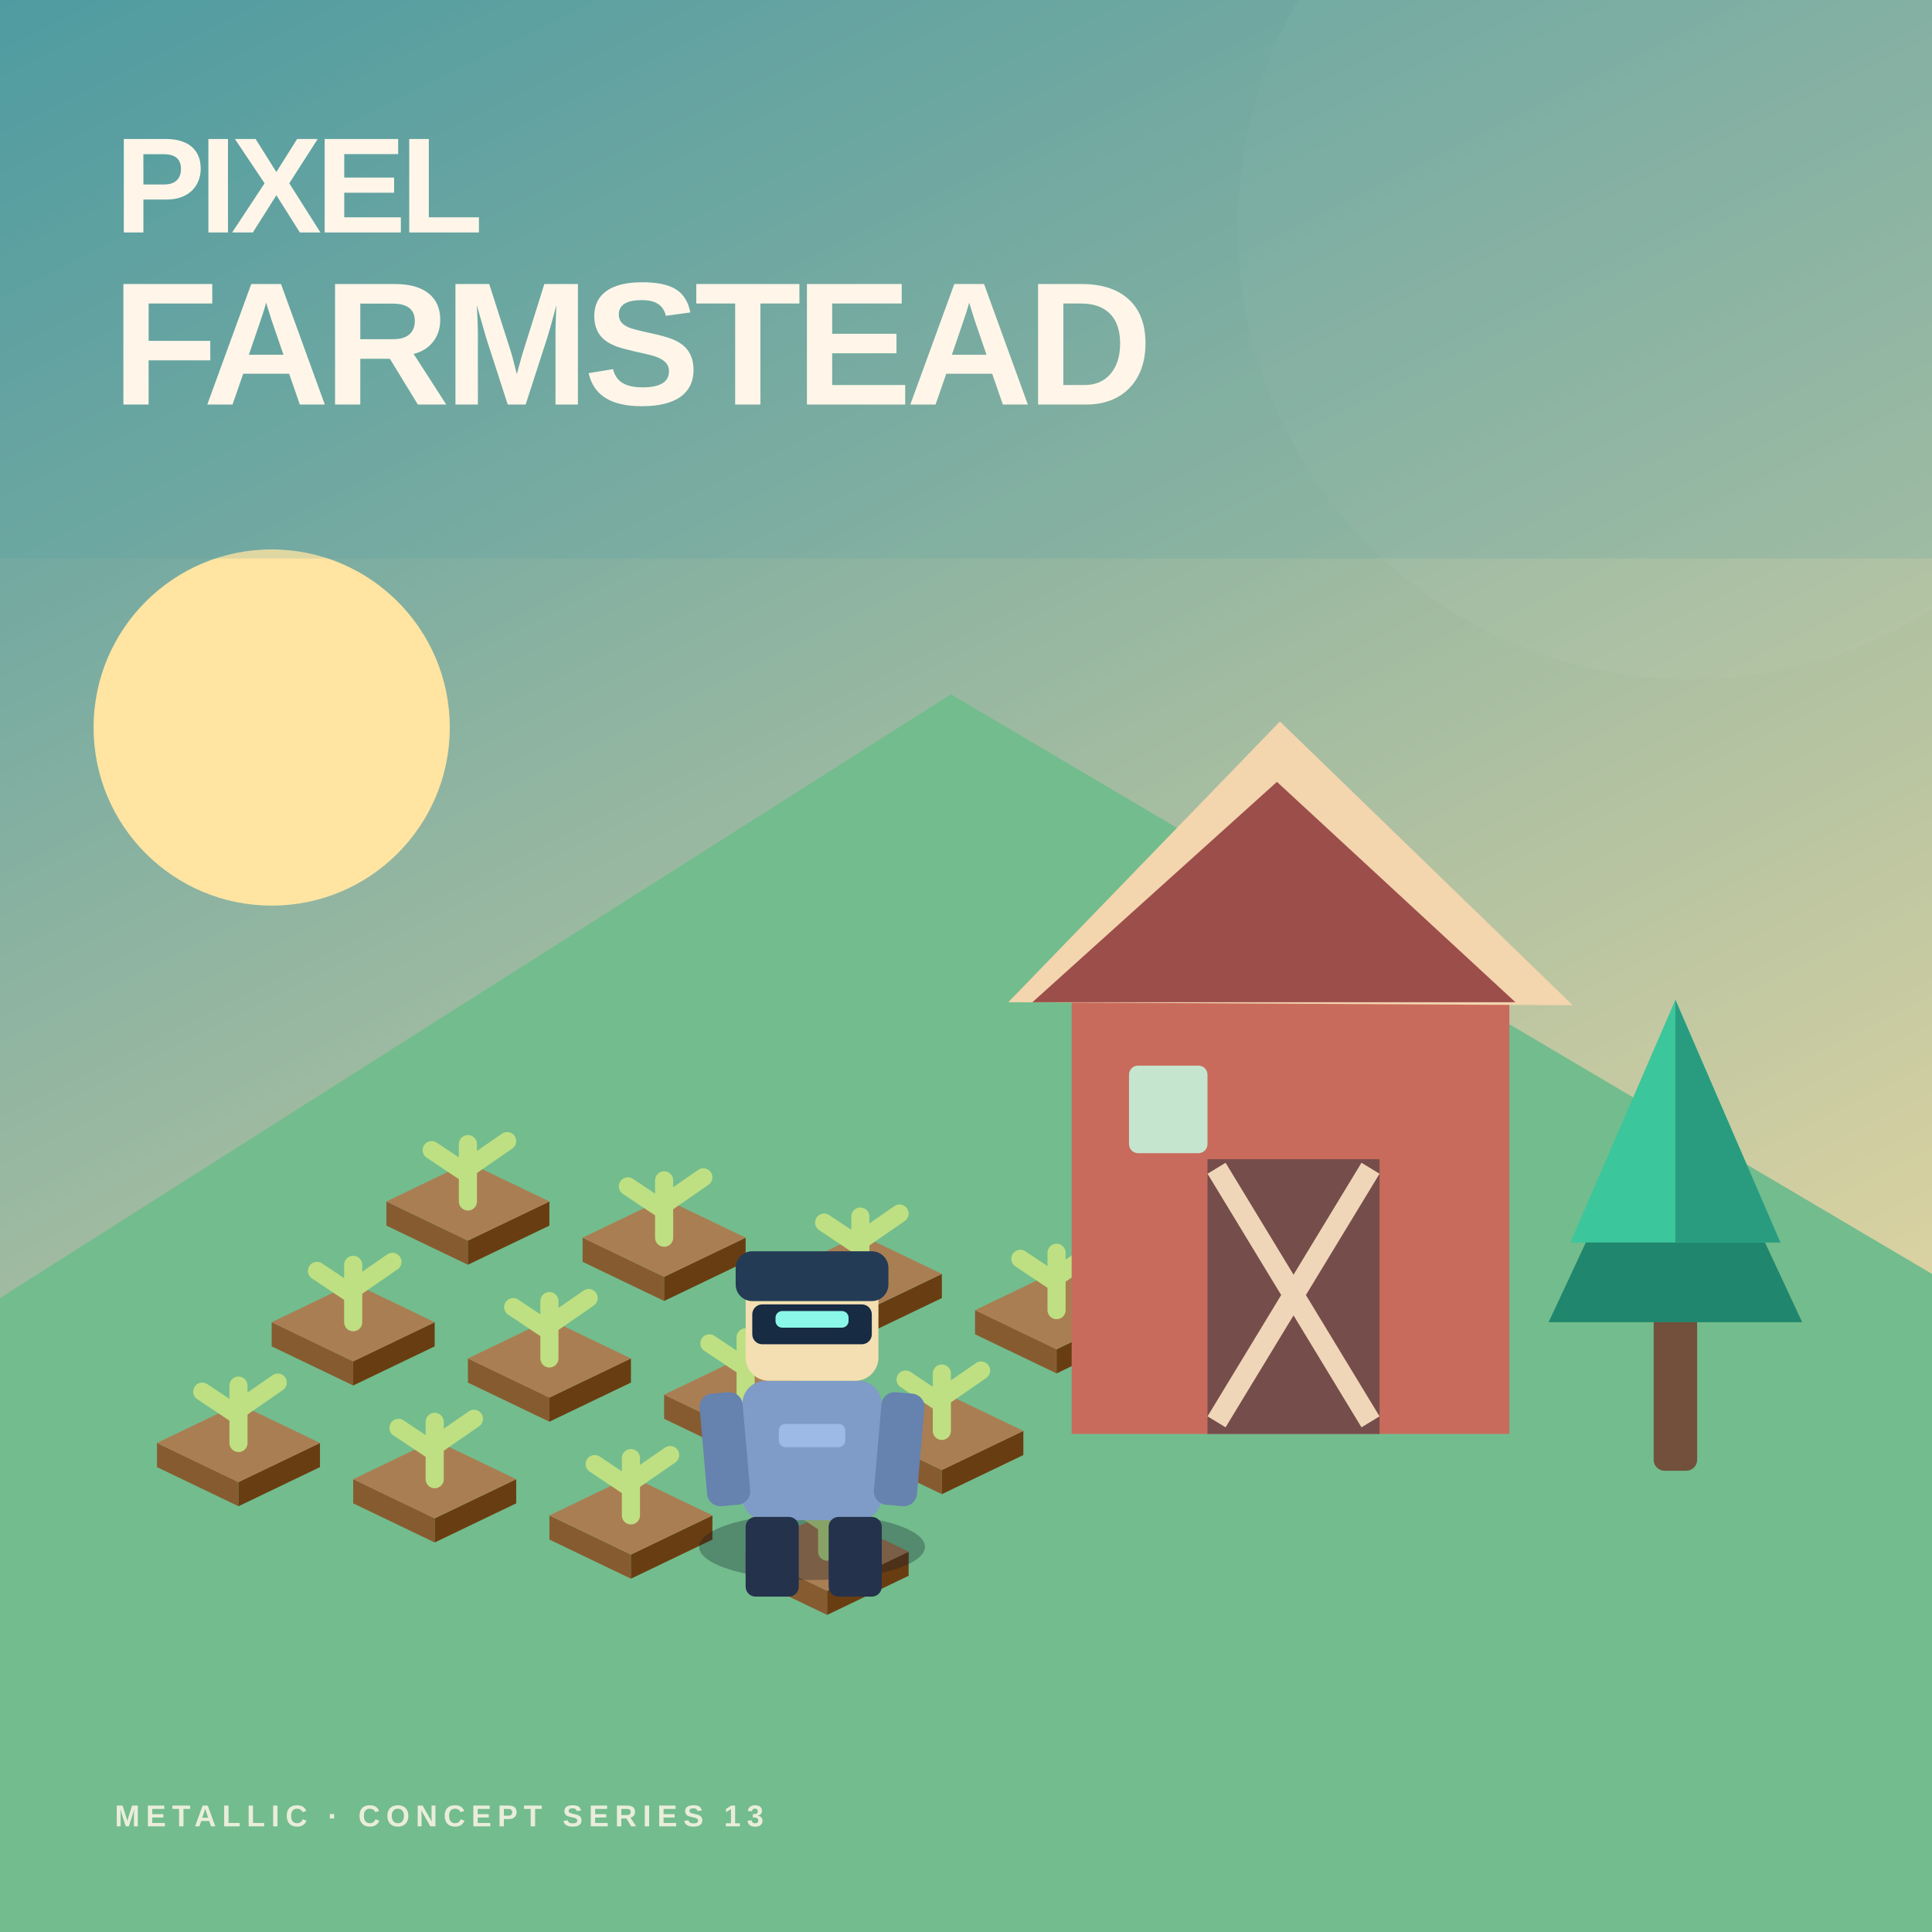
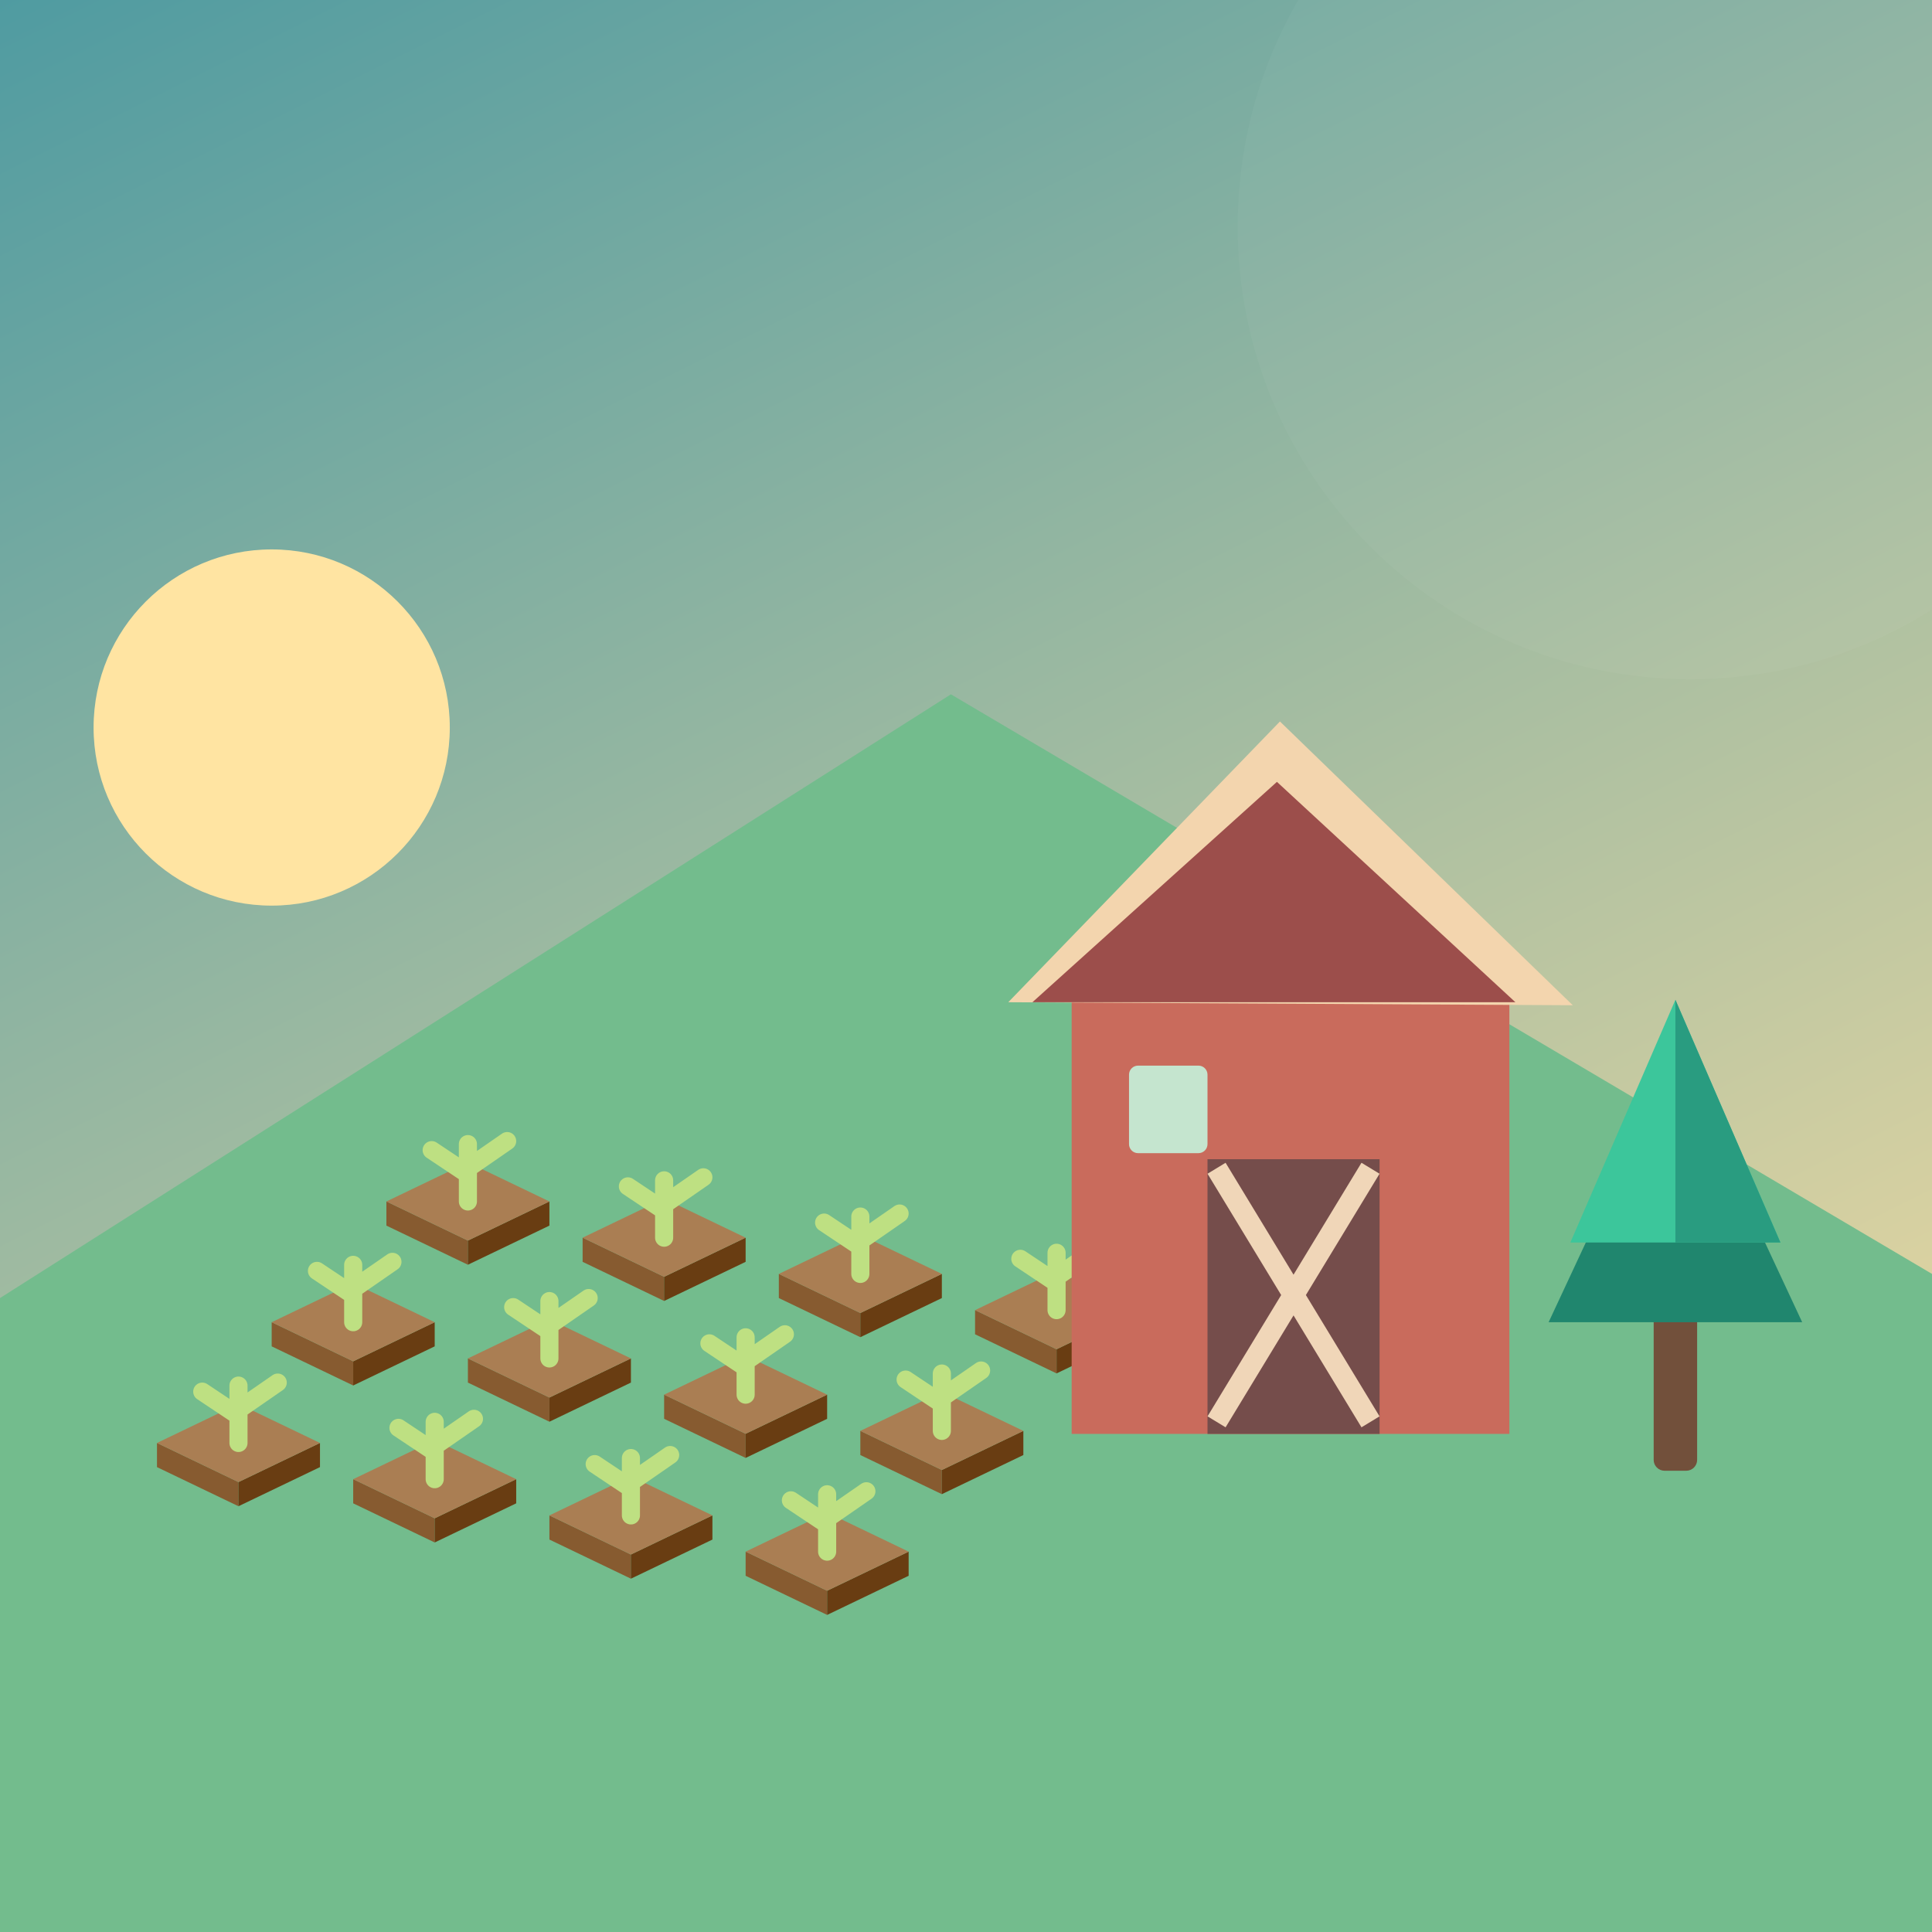
<svg xmlns="http://www.w3.org/2000/svg" viewBox="0 0 640 640" width="640" height="640">
  <defs>
    <linearGradient id="sky" x2=".5" y2="1">
      <stop stop-color="#4f9ba1" />
      <stop offset="1" stop-color="#e5d6a1" />
    </linearGradient>
    <radialGradient id="portal">
      <stop stop-color="#ffd1fb" />
      <stop offset=".5" stop-color="#b08cf7" />
      <stop offset="1" stop-color="#6052b1" />
    </radialGradient>
  </defs>
  <rect width="640" height="640" fill="url(#sky)" />
  <circle cx="560" cy="75" r="150" fill="#ffffff" opacity=".035" />
  <polygon points="0,430 315,230 640,422 640,640 0,640" fill="#73bc8d" />
  <polygon points="128,398 155,410.96 155,418.96 128,406" fill="#875b30" />
  <polygon points="155,410.96 182,398 182,406 155,418.96" fill="#693d12" />
  <polygon points="155,385.04 182,398 155,410.96 128,398" fill="#aa7e53" />
  <path d="M155 398v-19m0 10-12-8m12 6 13-9" stroke="#bee082" stroke-width="6" stroke-linecap="round" />
  <polygon points="193,410 220,422.96 220,430.96 193,418" fill="#875b30" />
  <polygon points="220,422.96 247,410 247,418 220,430.96" fill="#693d12" />
  <polygon points="220,397.04 247,410 220,422.96 193,410" fill="#aa7e53" />
  <path d="M220 410v-19m0 10-12-8m12 6 13-9" stroke="#bee082" stroke-width="6" stroke-linecap="round" />
  <polygon points="258,422 285,434.96 285,442.96 258,430" fill="#875b30" />
  <polygon points="285,434.96 312,422 312,430 285,442.96" fill="#693d12" />
  <polygon points="285,409.04 312,422 285,434.96 258,422" fill="#aa7e53" />
  <path d="M285 422v-19m0 10-12-8m12 6 13-9" stroke="#bee082" stroke-width="6" stroke-linecap="round" />
  <polygon points="323,434 350,446.96 350,454.96 323,442" fill="#875b30" />
  <polygon points="350,446.96 377,434 377,442 350,454.96" fill="#693d12" />
  <polygon points="350,421.04 377,434 350,446.96 323,434" fill="#aa7e53" />
  <path d="M350 434v-19m0 10-12-8m12 6 13-9" stroke="#bee082" stroke-width="6" stroke-linecap="round" />
  <polygon points="90,438 117,450.96 117,458.96 90,446" fill="#875b30" />
  <polygon points="117,450.96 144,438 144,446 117,458.96" fill="#693d12" />
  <polygon points="117,425.04 144,438 117,450.96 90,438" fill="#aa7e53" />
  <path d="M117 438v-19m0 10-12-8m12 6 13-9" stroke="#bee082" stroke-width="6" stroke-linecap="round" />
  <polygon points="155,450 182,462.96 182,470.96 155,458" fill="#875b30" />
  <polygon points="182,462.96 209,450 209,458 182,470.96" fill="#693d12" />
  <polygon points="182,437.04 209,450 182,462.96 155,450" fill="#aa7e53" />
  <path d="M182 450v-19m0 10-12-8m12 6 13-9" stroke="#bee082" stroke-width="6" stroke-linecap="round" />
  <polygon points="220,462 247,474.96 247,482.96 220,470" fill="#875b30" />
  <polygon points="247,474.96 274,462 274,470 247,482.96" fill="#693d12" />
  <polygon points="247,449.04 274,462 247,474.96 220,462" fill="#aa7e53" />
  <path d="M247 462v-19m0 10-12-8m12 6 13-9" stroke="#bee082" stroke-width="6" stroke-linecap="round" />
  <polygon points="285,474 312,486.96 312,494.96 285,482" fill="#875b30" />
  <polygon points="312,486.96 339,474 339,482 312,494.96" fill="#693d12" />
  <polygon points="312,461.04 339,474 312,486.96 285,474" fill="#aa7e53" />
  <path d="M312 474v-19m0 10-12-8m12 6 13-9" stroke="#bee082" stroke-width="6" stroke-linecap="round" />
  <polygon points="52,478 79,490.96 79,498.96 52,486" fill="#875b30" />
  <polygon points="79,490.96 106,478 106,486 79,498.96" fill="#693d12" />
  <polygon points="79,465.04 106,478 79,490.96 52,478" fill="#aa7e53" />
  <path d="M79 478v-19m0 10-12-8m12 6 13-9" stroke="#bee082" stroke-width="6" stroke-linecap="round" />
  <polygon points="117,490 144,502.96 144,510.96 117,498" fill="#875b30" />
  <polygon points="144,502.96 171,490 171,498 144,510.96" fill="#693d12" />
  <polygon points="144,477.04 171,490 144,502.96 117,490" fill="#aa7e53" />
  <path d="M144 490v-19m0 10-12-8m12 6 13-9" stroke="#bee082" stroke-width="6" stroke-linecap="round" />
  <polygon points="182,502 209,514.96 209,522.96 182,510" fill="#875b30" />
  <polygon points="209,514.96 236,502 236,510 209,522.96" fill="#693d12" />
  <polygon points="209,489.04 236,502 209,514.96 182,502" fill="#aa7e53" />
  <path d="M209 502v-19m0 10-12-8m12 6 13-9" stroke="#bee082" stroke-width="6" stroke-linecap="round" />
  <polygon points="247,514 274,526.96 274,534.96 247,522" fill="#875b30" />
  <polygon points="274,526.96 301,514 301,522 274,534.96" fill="#693d12" />
  <polygon points="274,501.04 301,514 274,526.96 247,514" fill="#aa7e53" />
  <path d="M274 514v-19m0 10-12-8m12 6 13-9" stroke="#bee082" stroke-width="6" stroke-linecap="round" />
  <rect x="355" y="330" width="145" height="145" rx="0" fill="#c96b5c" />
  <polygon points="334,332 424,239 521,333" fill="#f3d5ae" />
  <polygon points="342,332 423,259 502,332" fill="#9c4e4b" />
  <rect x="400" y="384" width="57" height="91" rx="0" fill="#754d4b" />
  <path d="M403 387l51 84m0-84-51 84" stroke="#f0d6b8" stroke-width="7" />
  <rect x="374" y="353" width="26" height="29" rx="3" fill="#c5e5cf" />
  <g transform="translate(555 438) scale(1.2)">
    <rect x="-6" y="-4" width="12" height="45" rx="3" fill="#72503b" />
    <polygon points="-35,0 0,-75 35,0" fill="#20866e" />
    <polygon points="-29,-22 0,-89 29,-22" fill="#3cc69b" />
    <polygon points="0,-89 29,-22 0,-22" fill="#299c80" />
  </g>
-   <g transform="translate(269 453) scale(1.1)">
-     <ellipse cx="0" cy="54" rx="34" ry="10" fill="#091324" opacity=".3" />
-     <rect x="-21" y="4" width="42" height="42" rx="7" fill="#7f9bc7" />
-     <rect x="-20" y="45" width="16" height="24" rx="3" fill="#24324c" />
-     <rect x="5" y="45" width="16" height="24" rx="3" fill="#24324c" />
-     <g transform="rotate(-5 -20 10)">
-       <rect x="-34" y="7" width="13" height="34" rx="4" fill="#6682ae" />
-     </g>
-     <g transform="rotate(5 20 10)">
-       <rect x="21" y="7" width="13" height="34" rx="4" fill="#6682ae" />
-     </g>
-     <rect x="-20" y="-31" width="40" height="35" rx="7" fill="#f3dfb1" />
-     <rect x="-23" y="-35" width="46" height="15" rx="5" fill="#233b55" />
-     <rect x="-18" y="-19" width="36" height="12" rx="3" fill="#172b43" />
-     <rect x="-11" y="-17" width="22" height="5" rx="2" fill="#8af7e8" />
-     <rect x="-10" y="17" width="20" height="7" rx="2" fill="#9db9e5" />
-   </g>
  <circle cx="90" cy="241" r="59" fill="#ffe4a2" />
-   <rect width="640" height="185" fill="#4f9ba1" opacity=".18" />
-   <g fill="#fff6e9" font-family="Segoe UI,Arial,sans-serif" font-weight="950" letter-spacing="-2">
-     <text x="38" y="77" font-size="45">PIXEL</text>
-     <text x="37" y="134" font-size="58">FARMSTEAD</text>
-   </g>
-   <g font-family="Segoe UI,Arial,sans-serif" font-weight="700" letter-spacing="2" font-size="10" fill="#fff6e9" opacity=".85">
-     <text x="38" y="605">METALLIC · CONCEPT SERIES 13</text>
-   </g>
</svg>
